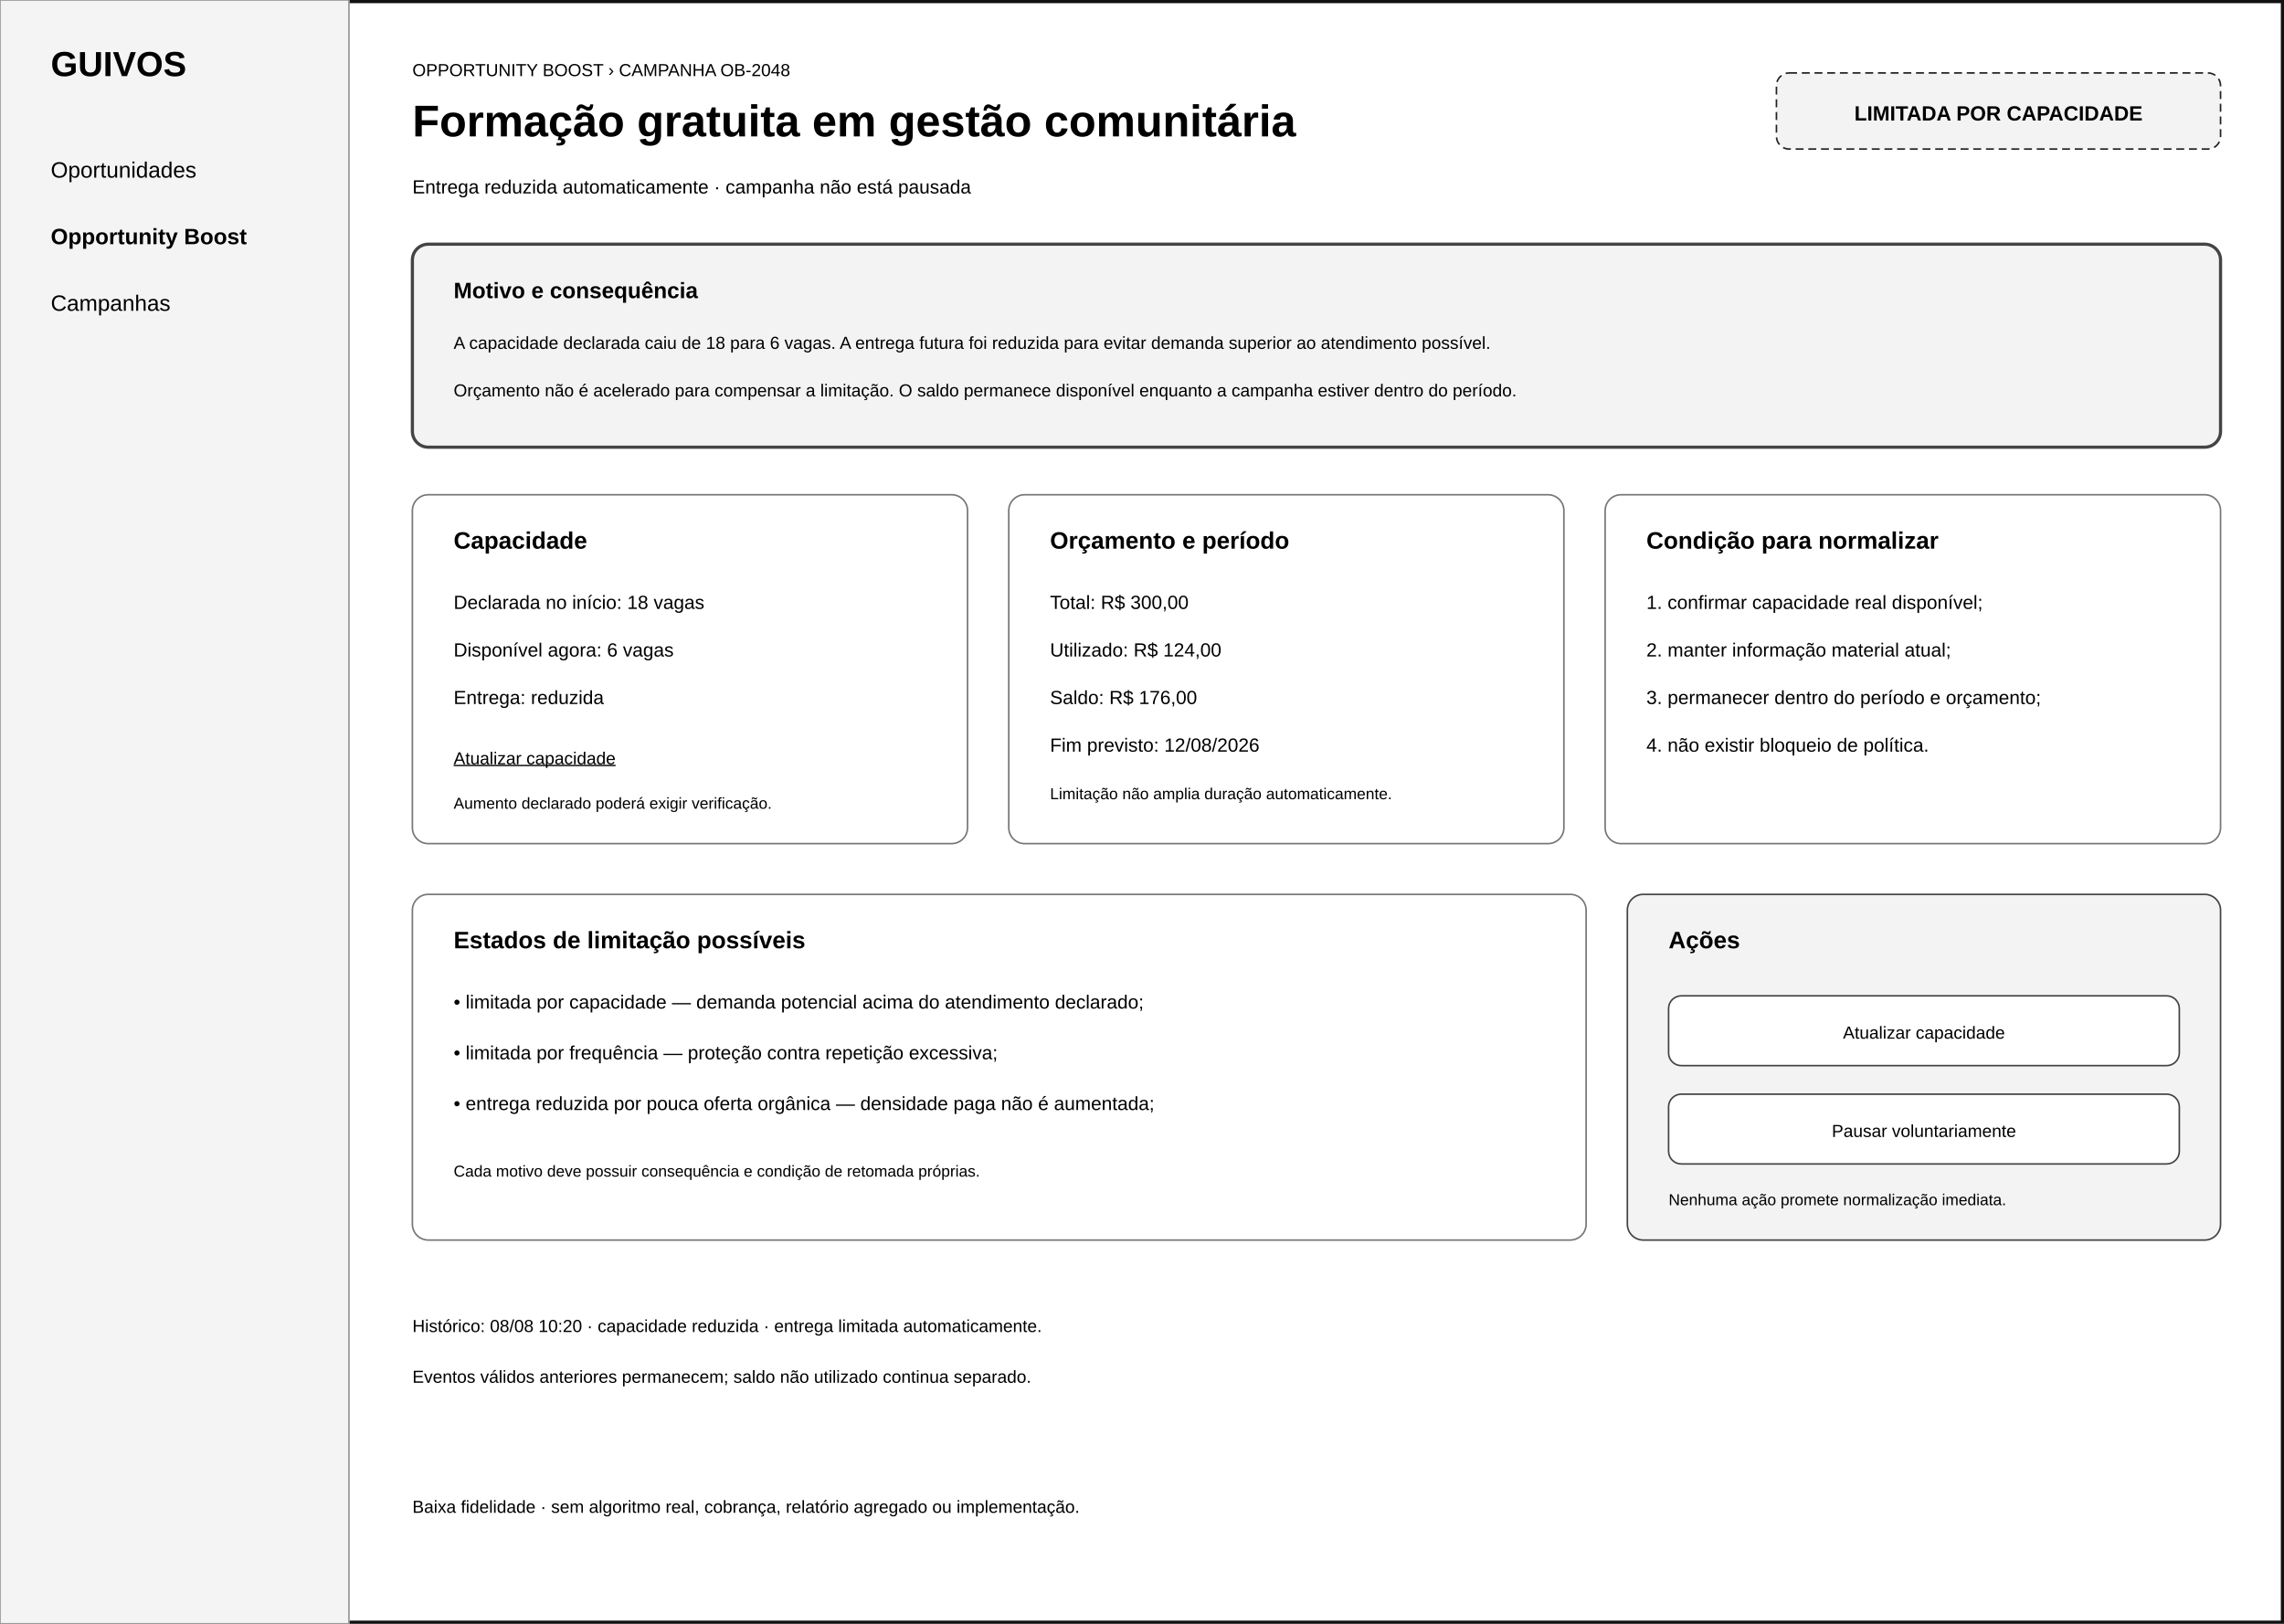
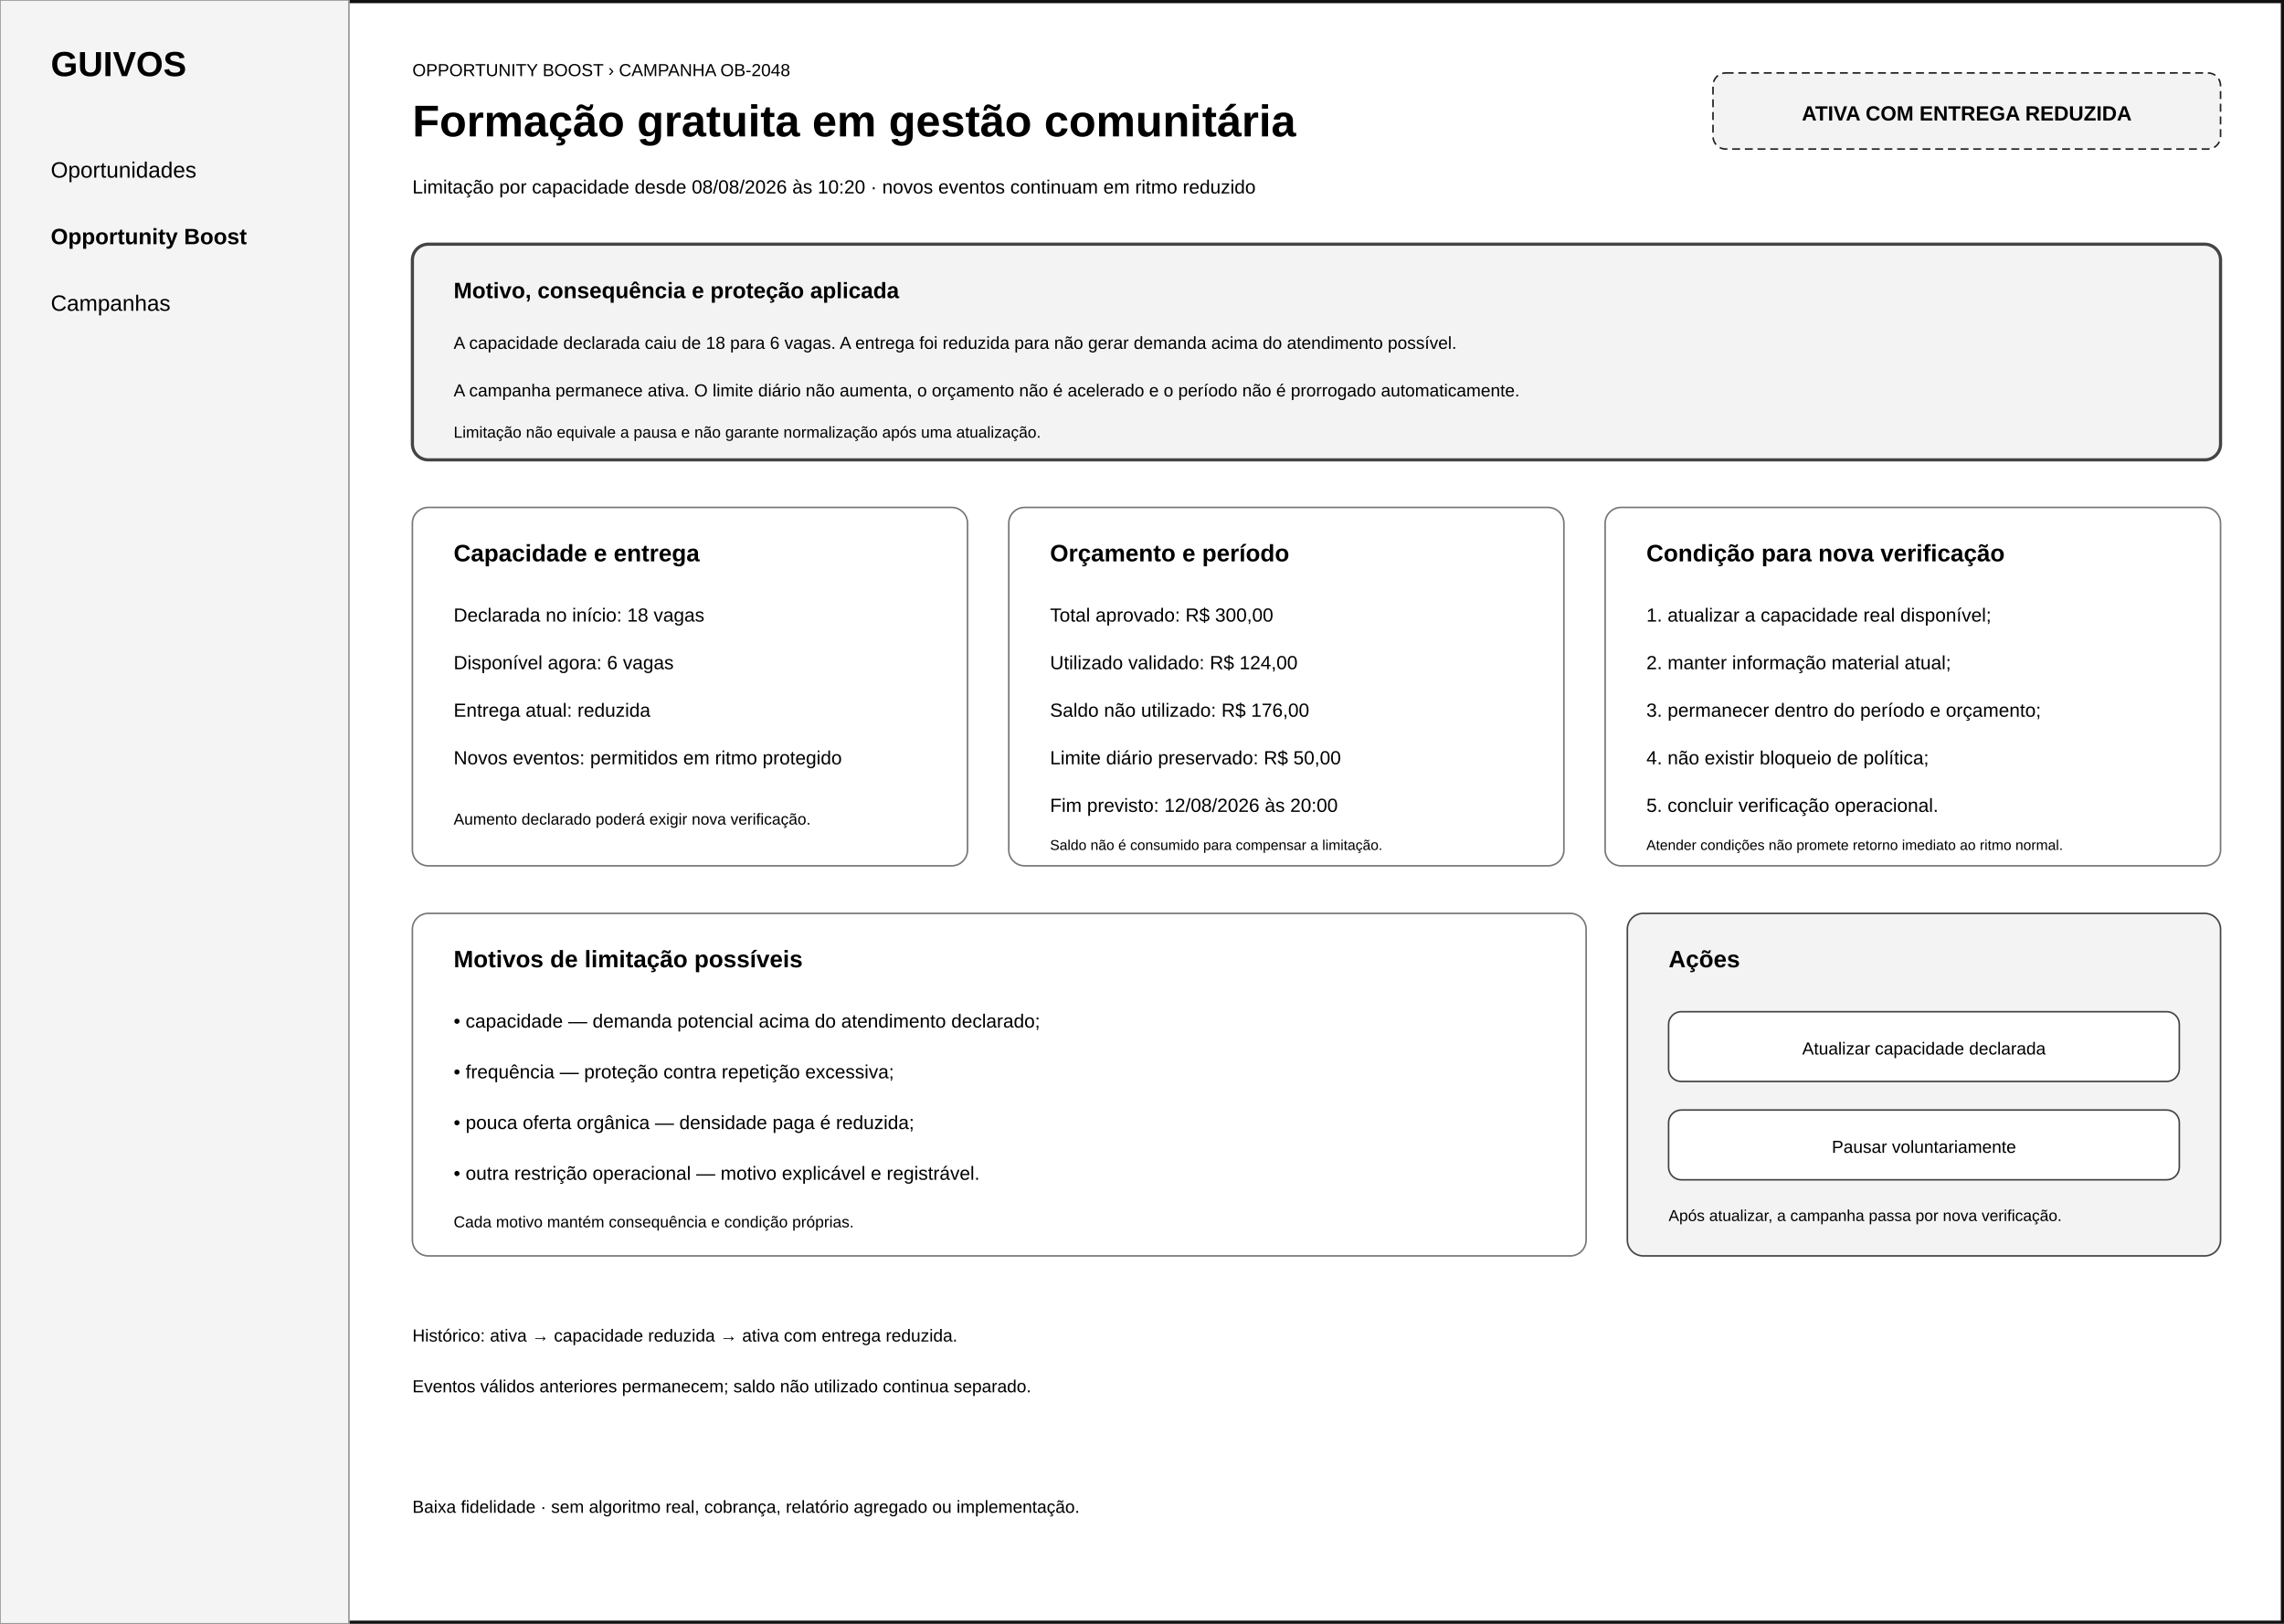
<svg xmlns="http://www.w3.org/2000/svg" width="1440" height="1024" viewBox="0 0 1440 1024" role="img" aria-labelledby="title desc">
  <rect width="1440" height="1024" fill="#ffffff" />
  <rect x="1" y="1" width="1438" height="1022" fill="none" stroke="#111111" stroke-width="2" />
  <rect x="0" y="0" width="220" height="1024" fill="#f4f4f4" stroke="#999999" />
  <text x="32" y="48" font-family="Arial" font-size="22" font-weight="700">GUIVOS</text>
  <text x="32" y="112" font-family="Arial" font-size="14">Oportunidades</text>
  <text x="32" y="154" font-family="Arial" font-size="14" font-weight="700">Opportunity Boost</text>
  <text x="32" y="196" font-family="Arial" font-size="14">Campanhas</text>
  <text x="260" y="48" font-family="Arial" font-size="11">OPPORTUNITY BOOST › CAMPANHA OB-2048</text>
  <text x="260" y="86" font-family="Arial" font-size="28" font-weight="700">Formação gratuita em gestão comunitária</text>
-   <rect x="1120" y="46" width="280" height="48" rx="8" fill="#f3f3f3" stroke="#222222" stroke-dasharray="5 3" />
-   <text x="1260" y="76" text-anchor="middle" font-family="Arial" font-size="13" font-weight="700">LIMITADA POR CAPACIDADE</text>
-   <text x="260" y="122" font-family="Arial" font-size="12">Entrega reduzida automaticamente · campanha não está pausada</text>
-   <rect x="260" y="154" width="1140" height="128" rx="10" fill="#f3f3f3" stroke="#444444" stroke-width="2" />
-   <text x="286" y="188" font-family="Arial" font-size="14" font-weight="700">Motivo e consequência</text>
-   <text x="286" y="220" font-family="Arial" font-size="11">A capacidade declarada caiu de 18 para 6 vagas. A entrega futura foi reduzida para evitar demanda superior ao atendimento possível.</text>
-   <text x="286" y="250" font-family="Arial" font-size="11">Orçamento não é acelerado para compensar a limitação. O saldo permanece disponível enquanto a campanha estiver dentro do período.</text>
-   <rect x="260" y="312" width="350" height="220" rx="10" fill="#ffffff" stroke="#777777" />
-   <text x="286" y="346" font-family="Arial" font-size="15" font-weight="700">Capacidade</text>
-   <text x="286" y="384" font-family="Arial" font-size="12">Declarada no início: 18 vagas</text>
-   <text x="286" y="414" font-family="Arial" font-size="12">Disponível agora: 6 vagas</text>
-   <text x="286" y="444" font-family="Arial" font-size="12">Entrega: reduzida</text>
-   <text x="286" y="482" font-family="Arial" font-size="11" text-decoration="underline">Atualizar capacidade</text>
-   <text x="286" y="510" font-family="Arial" font-size="10">Aumento declarado poderá exigir verificação.</text>
-   <rect x="636" y="312" width="350" height="220" rx="10" fill="#ffffff" stroke="#777777" />
-   <text x="662" y="346" font-family="Arial" font-size="15" font-weight="700">Orçamento e período</text>
-   <text x="662" y="384" font-family="Arial" font-size="12">Total: R$ 300,00</text>
-   <text x="662" y="414" font-family="Arial" font-size="12">Utilizado: R$ 124,00</text>
-   <text x="662" y="444" font-family="Arial" font-size="12">Saldo: R$ 176,00</text>
-   <text x="662" y="474" font-family="Arial" font-size="12">Fim previsto: 12/08/2026</text>
-   <text x="662" y="504" font-family="Arial" font-size="10">Limitação não amplia duração automaticamente.</text>
-   <rect x="1012" y="312" width="388" height="220" rx="10" fill="#ffffff" stroke="#777777" />
-   <text x="1038" y="346" font-family="Arial" font-size="15" font-weight="700">Condição para normalizar</text>
-   <text x="1038" y="384" font-family="Arial" font-size="12">1. confirmar capacidade real disponível;</text>
-   <text x="1038" y="414" font-family="Arial" font-size="12">2. manter informação material atual;</text>
-   <text x="1038" y="444" font-family="Arial" font-size="12">3. permanecer dentro do período e orçamento;</text>
-   <text x="1038" y="474" font-family="Arial" font-size="12">4. não existir bloqueio de política.</text>
-   <rect x="260" y="564" width="740" height="218" rx="10" fill="#ffffff" stroke="#777777" />
-   <text x="286" y="598" font-family="Arial" font-size="15" font-weight="700">Estados de limitação possíveis</text>
-   <text x="286" y="636" font-family="Arial" font-size="12">• limitada por capacidade — demanda potencial acima do atendimento declarado;</text>
-   <text x="286" y="668" font-family="Arial" font-size="12">• limitada por frequência — proteção contra repetição excessiva;</text>
-   <text x="286" y="700" font-family="Arial" font-size="12">• entrega reduzida por pouca oferta orgânica — densidade paga não é aumentada;</text>
-   <text x="286" y="742" font-family="Arial" font-size="10">Cada motivo deve possuir consequência e condição de retomada próprias.</text>
-   <rect x="1026" y="564" width="374" height="218" rx="10" fill="#f3f3f3" stroke="#444444" />
-   <text x="1052" y="598" font-family="Arial" font-size="15" font-weight="700">Ações</text>
-   <rect x="1052" y="628" width="322" height="44" rx="8" fill="#ffffff" stroke="#444444" />
-   <text x="1213" y="655" text-anchor="middle" font-family="Arial" font-size="11">Atualizar capacidade</text>
-   <rect x="1052" y="690" width="322" height="44" rx="8" fill="#ffffff" stroke="#444444" />
-   <text x="1213" y="717" text-anchor="middle" font-family="Arial" font-size="11">Pausar voluntariamente</text>
-   <text x="1052" y="760" font-family="Arial" font-size="10">Nenhuma ação promete normalização imediata.</text>
-   <text x="260" y="840" font-family="Arial" font-size="11">Histórico: 08/08 10:20 · capacidade reduzida · entrega limitada automaticamente.</text>
-   <text x="260" y="872" font-family="Arial" font-size="11">Eventos válidos anteriores permanecem; saldo não utilizado continua separado.</text>
+   <rect x="1080" y="46" width="320" height="48" rx="8" fill="#f3f3f3" stroke="#222222" stroke-dasharray="5 3" />
+   <text x="1240" y="76" text-anchor="middle" font-family="Arial" font-size="13" font-weight="700">ATIVA COM ENTREGA REDUZIDA</text>
+   <text x="260" y="122" font-family="Arial" font-size="12">Limitação por capacidade desde 08/08/2026 às 10:20 · novos eventos continuam em ritmo reduzido</text>
+   <rect x="260" y="154" width="1140" height="136" rx="10" fill="#f3f3f3" stroke="#444444" stroke-width="2" />
+   <text x="286" y="188" font-family="Arial" font-size="14" font-weight="700">Motivo, consequência e proteção aplicada</text>
+   <text x="286" y="220" font-family="Arial" font-size="11">A capacidade declarada caiu de 18 para 6 vagas. A entrega foi reduzida para não gerar demanda acima do atendimento possível.</text>
+   <text x="286" y="250" font-family="Arial" font-size="11">A campanha permanece ativa. O limite diário não aumenta, o orçamento não é acelerado e o período não é prorrogado automaticamente.</text>
+   <text x="286" y="276" font-family="Arial" font-size="10">Limitação não equivale a pausa e não garante normalização após uma atualização.</text>
+   <rect x="260" y="320" width="350" height="226" rx="10" fill="#ffffff" stroke="#777777" />
+   <text x="286" y="354" font-family="Arial" font-size="15" font-weight="700">Capacidade e entrega</text>
+   <text x="286" y="392" font-family="Arial" font-size="12">Declarada no início: 18 vagas</text>
+   <text x="286" y="422" font-family="Arial" font-size="12">Disponível agora: 6 vagas</text>
+   <text x="286" y="452" font-family="Arial" font-size="12">Entrega atual: reduzida</text>
+   <text x="286" y="482" font-family="Arial" font-size="12">Novos eventos: permitidos em ritmo protegido</text>
+   <text x="286" y="520" font-family="Arial" font-size="10">Aumento declarado poderá exigir nova verificação.</text>
+   <rect x="636" y="320" width="350" height="226" rx="10" fill="#ffffff" stroke="#777777" />
+   <text x="662" y="354" font-family="Arial" font-size="15" font-weight="700">Orçamento e período</text>
+   <text x="662" y="392" font-family="Arial" font-size="12">Total aprovado: R$ 300,00</text>
+   <text x="662" y="422" font-family="Arial" font-size="12">Utilizado validado: R$ 124,00</text>
+   <text x="662" y="452" font-family="Arial" font-size="12">Saldo não utilizado: R$ 176,00</text>
+   <text x="662" y="482" font-family="Arial" font-size="12">Limite diário preservado: R$ 50,00</text>
+   <text x="662" y="512" font-family="Arial" font-size="12">Fim previsto: 12/08/2026 às 20:00</text>
+   <text x="662" y="536" font-family="Arial" font-size="9">Saldo não é consumido para compensar a limitação.</text>
+   <rect x="1012" y="320" width="388" height="226" rx="10" fill="#ffffff" stroke="#777777" />
+   <text x="1038" y="354" font-family="Arial" font-size="15" font-weight="700">Condição para nova verificação</text>
+   <text x="1038" y="392" font-family="Arial" font-size="12">1. atualizar a capacidade real disponível;</text>
+   <text x="1038" y="422" font-family="Arial" font-size="12">2. manter informação material atual;</text>
+   <text x="1038" y="452" font-family="Arial" font-size="12">3. permanecer dentro do período e orçamento;</text>
+   <text x="1038" y="482" font-family="Arial" font-size="12">4. não existir bloqueio de política;</text>
+   <text x="1038" y="512" font-family="Arial" font-size="12">5. concluir verificação operacional.</text>
+   <text x="1038" y="536" font-family="Arial" font-size="9">Atender condições não promete retorno imediato ao ritmo normal.</text>
+   <rect x="260" y="576" width="740" height="216" rx="10" fill="#ffffff" stroke="#777777" />
+   <text x="286" y="610" font-family="Arial" font-size="15" font-weight="700">Motivos de limitação possíveis</text>
+   <text x="286" y="648" font-family="Arial" font-size="12">• capacidade — demanda potencial acima do atendimento declarado;</text>
+   <text x="286" y="680" font-family="Arial" font-size="12">• frequência — proteção contra repetição excessiva;</text>
+   <text x="286" y="712" font-family="Arial" font-size="12">• pouca oferta orgânica — densidade paga é reduzida;</text>
+   <text x="286" y="744" font-family="Arial" font-size="12">• outra restrição operacional — motivo explicável e registrável.</text>
+   <text x="286" y="774" font-family="Arial" font-size="10">Cada motivo mantém consequência e condição próprias.</text>
+   <rect x="1026" y="576" width="374" height="216" rx="10" fill="#f3f3f3" stroke="#444444" />
+   <text x="1052" y="610" font-family="Arial" font-size="15" font-weight="700">Ações</text>
+   <rect x="1052" y="638" width="322" height="44" rx="8" fill="#ffffff" stroke="#444444" />
+   <text x="1213" y="665" text-anchor="middle" font-family="Arial" font-size="11">Atualizar capacidade declarada</text>
+   <rect x="1052" y="700" width="322" height="44" rx="8" fill="#ffffff" stroke="#444444" />
+   <text x="1213" y="727" text-anchor="middle" font-family="Arial" font-size="11">Pausar voluntariamente</text>
+   <text x="1052" y="770" font-family="Arial" font-size="10">Após atualizar, a campanha passa por nova verificação.</text>
+   <text x="260" y="846" font-family="Arial" font-size="11">Histórico: ativa → capacidade reduzida → ativa com entrega reduzida.</text>
+   <text x="260" y="878" font-family="Arial" font-size="11">Eventos válidos anteriores permanecem; saldo não utilizado continua separado.</text>
  <text x="260" y="954" font-family="Arial" font-size="11">Baixa fidelidade · sem algoritmo real, cobrança, relatório agregado ou implementação.</text>
</svg>
